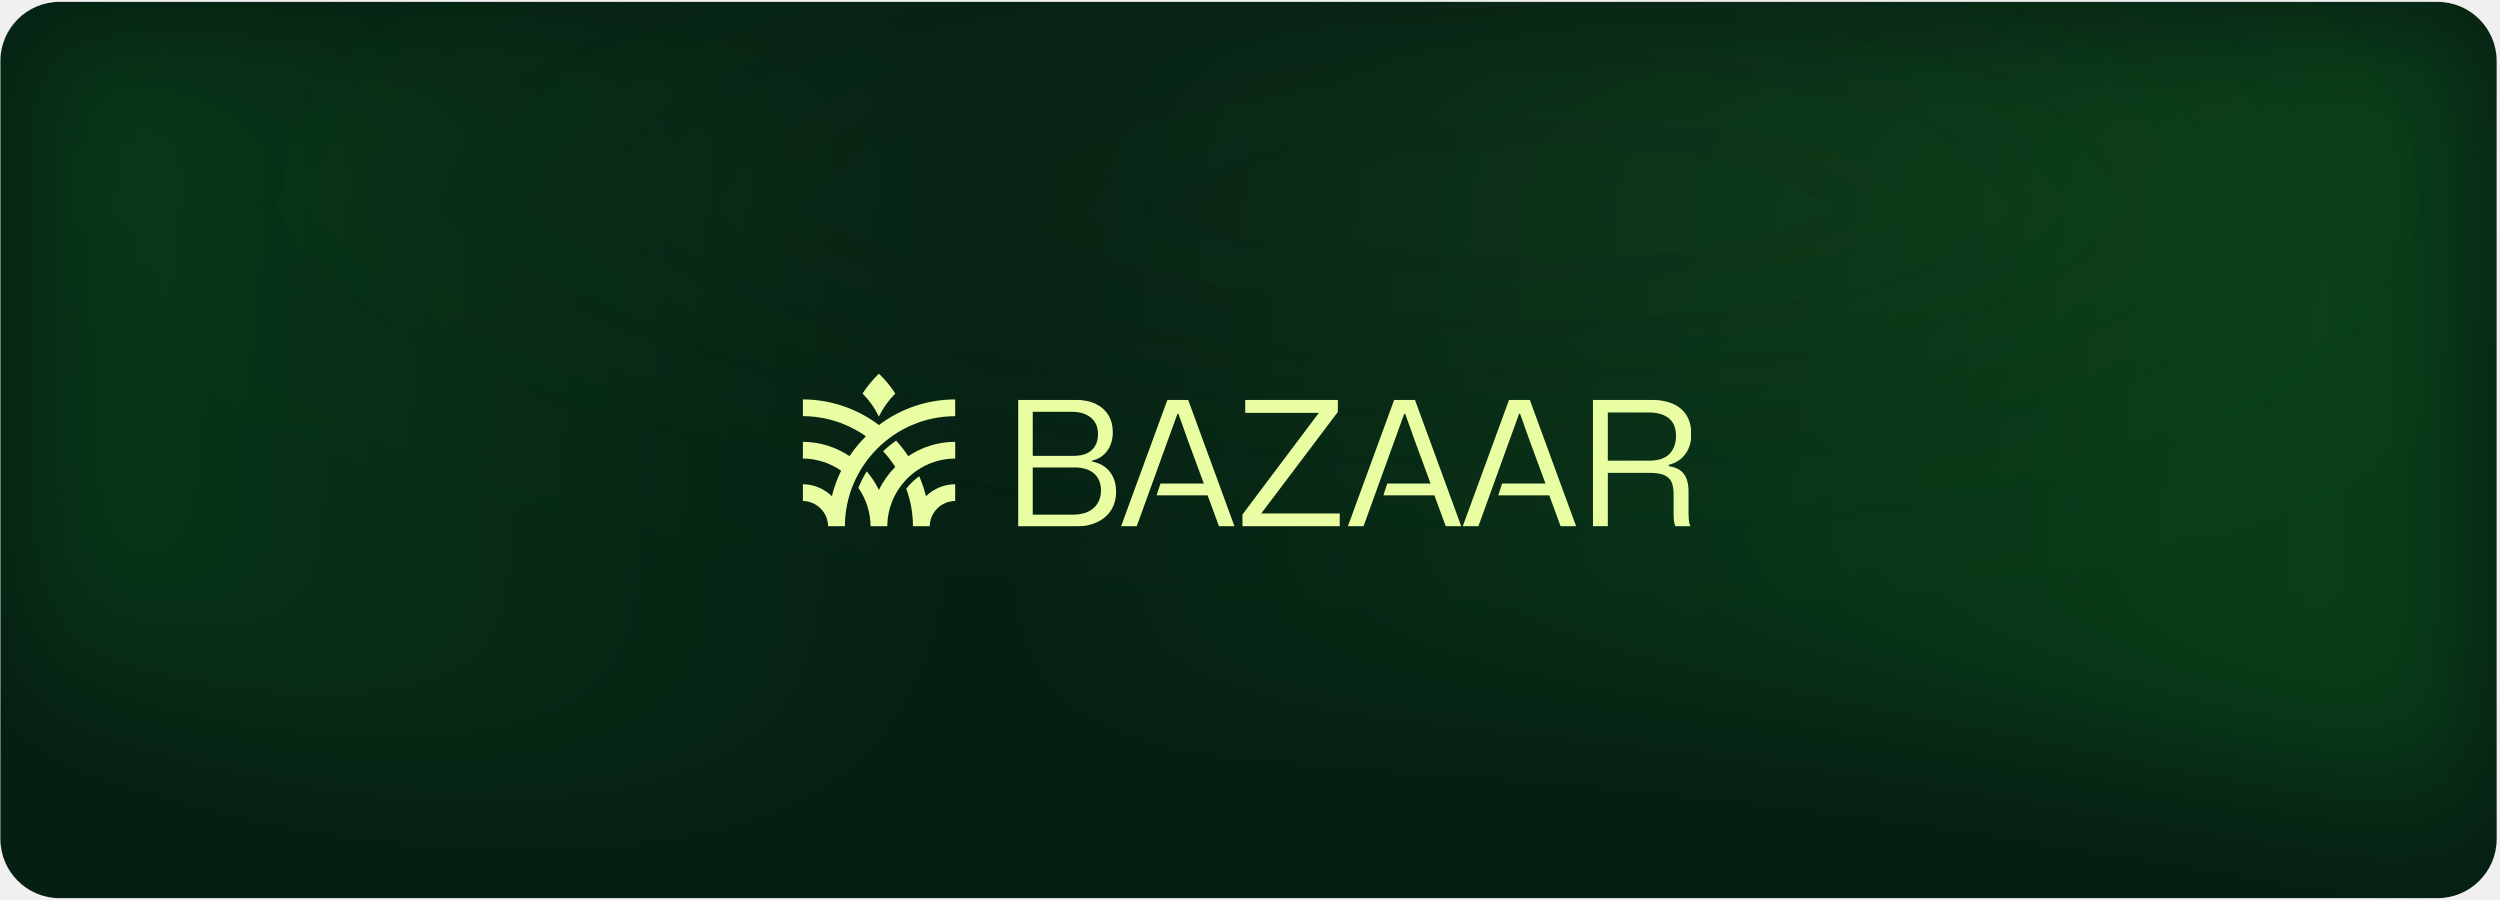
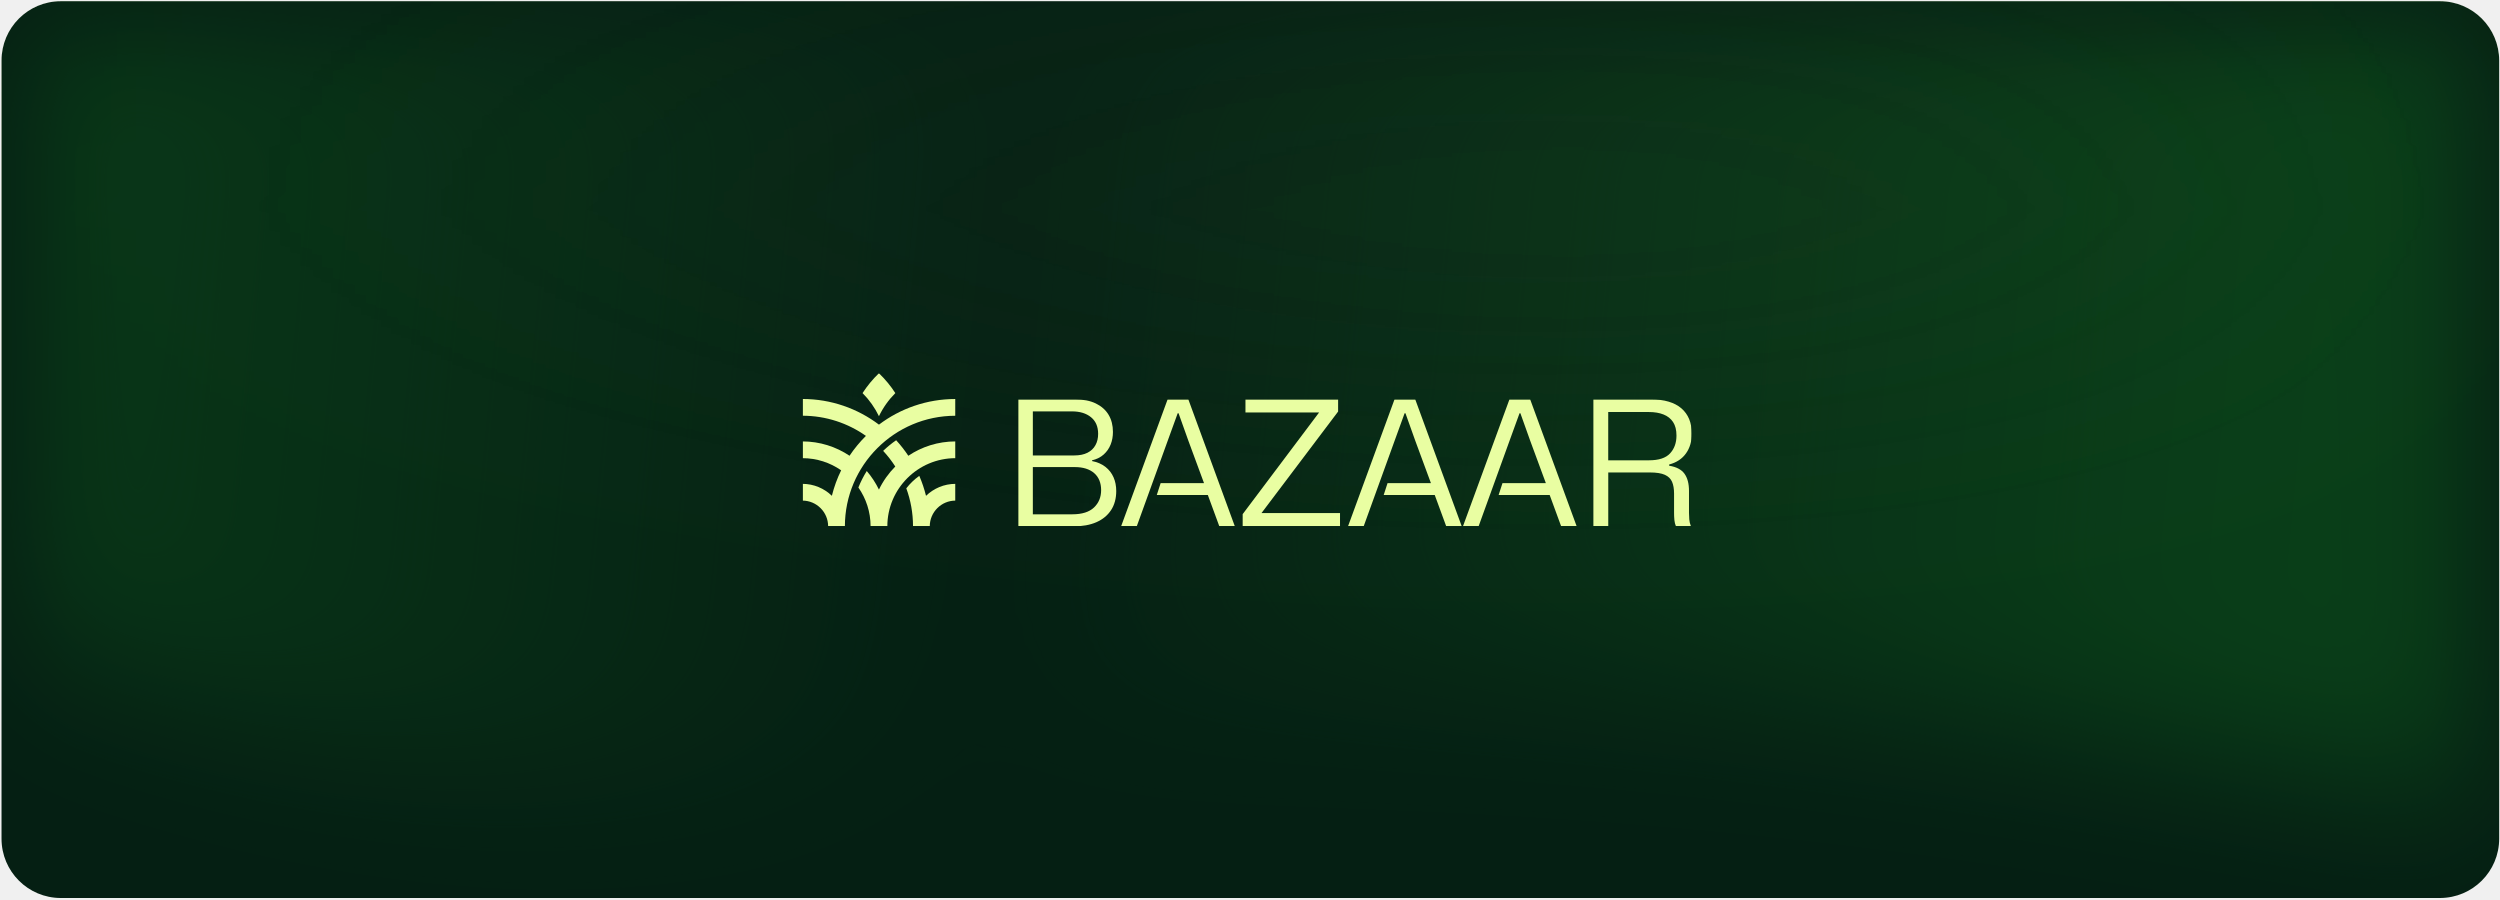
- <svg xmlns="http://www.w3.org/2000/svg" width="675" height="243" viewBox="0 0 675 243" fill="none">
+ <svg xmlns="http://www.w3.org/2000/svg" width="1065" height="383" viewBox="0 0 1065 383" fill="none">
  <g clip-path="url(#clip0_13332_2699)">
-     <rect x="0.106" y="0.501" width="674" height="242" rx="16" fill="#051F13" />
+     <rect x="0.651" y="0.519" width="1064" height="382.03" rx="25.258" fill="#051F13" />
    <g style="mix-blend-mode:overlay" filter="url(#filter0_f_13332_2699)">
-       <path d="M-374.52 -315.445C-323.069 -453.939 41.821 -446.276 440.486 -298.33C839.151 -150.385 1120.62 81.819 1069.17 220.313C1017.72 358.806 587.652 127.446 254.167 203.199C-79.319 278.951 -425.971 -176.952 -374.52 -315.445Z" fill="url(#paint0_linear_13332_2699)" />
+       <path d="M-590.747 -498.261C-509.525 -716.892 66.503 -704.794 695.851 -471.242C1325.2 -237.69 1769.54 128.874 1688.32 347.506C1607.1 566.136 928.172 200.903 401.72 320.489C-124.733 440.074 -671.969 -279.63 -590.747 -498.261Z" fill="url(#paint0_linear_13332_2699)" />
    </g>
    <g style="mix-blend-mode:hard-light" opacity="0.12" filter="url(#filter1_f_13332_2699)">
-       <path d="M783.739 -368.725C783.739 -593.932 542.808 -776.499 245.606 -776.499C-51.596 -776.499 -292.527 -593.932 -292.527 -368.725C-292.527 -143.519 -325.984 -33.04 245.606 39.046C817.195 111.133 783.739 -143.519 783.739 -368.725Z" fill="url(#paint1_radial_13332_2699)" />
+       <path d="M1237.27 -582.355C1237.27 -937.874 856.929 -1226.08 387.755 -1226.08C-81.419 -1226.08 -461.76 -937.874 -461.76 -582.355C-461.76 -226.837 -514.577 -52.431 387.755 61.367C1290.09 175.165 1237.27 -226.837 1237.27 -582.355Z" fill="url(#paint1_radial_13332_2699)" />
    </g>
    <g clip-path="url(#clip1_13332_2699)">
-       <mask id="mask0_13332_2699" style="mask-type:luminance" maskUnits="userSpaceOnUse" x="216" y="100" width="42" height="43">
-         <path d="M257.965 100.893H216.656V142.201H257.965V100.893Z" fill="white" />
+       <mask id="mask0_13332_2699" style="mask-type:luminance" maskUnits="userSpaceOnUse" x="341" y="159" width="67" height="66">
+         <path d="M407.039 159H341.828V224.212H407.039V159Z" fill="white" />
      </mask>
      <g mask="url(#mask0_13332_2699)">
-         <path d="M248.201 128.574C246.877 129.529 245.689 130.659 244.688 131.95C245.863 135.146 246.503 138.599 246.503 142.202H251.023C251.023 138.374 254.135 135.262 257.964 135.262V130.743C254.878 130.743 252.075 131.976 250.009 133.971C249.55 132.112 248.943 130.31 248.194 128.58L248.201 128.574Z" fill="#E9FEA2" />
-         <path d="M241.95 118.975C240.704 119.833 239.535 120.795 238.444 121.841C239.658 123.145 240.749 124.559 241.717 126.063C239.922 127.87 238.424 129.968 237.307 132.292C236.429 130.478 235.318 128.793 234.02 127.276C233.142 128.684 232.386 130.168 231.76 131.724C233.833 134.7 235.053 138.309 235.053 142.201H239.574C239.574 132.06 247.826 123.81 257.971 123.81V119.291C253.263 119.291 248.879 120.718 245.237 123.164C244.249 121.686 243.158 120.279 241.956 118.975H241.95Z" fill="#E9FEA2" />
-         <path d="M237.307 114.759C231.553 110.421 224.405 107.839 216.656 107.839V112.358C223.036 112.358 228.945 114.379 233.794 117.8C232.148 119.433 230.662 121.228 229.371 123.158C225.729 120.718 221.357 119.291 216.656 119.291V123.81C220.537 123.81 224.14 125.024 227.111 127.089C226.039 129.265 225.199 131.563 224.605 133.965C222.545 131.976 219.743 130.743 216.656 130.743V135.262C220.485 135.262 223.598 138.374 223.598 142.202H228.118C228.118 125.747 241.511 112.364 257.965 112.364V107.846C250.216 107.846 243.061 110.421 237.307 114.766V114.759Z" fill="#E9FEA2" />
-         <path d="M241.731 106.251C240.465 104.295 238.98 102.5 237.307 100.893C235.635 102.5 234.149 104.295 232.884 106.251C234.685 108.058 236.184 110.163 237.307 112.487C238.424 110.163 239.929 108.058 241.731 106.251Z" fill="#E9FEA2" />
+         <path d="M391.626 202.699C389.536 204.207 387.661 205.99 386.08 208.029C387.936 213.073 388.945 218.525 388.945 224.212H396.081C396.081 218.169 400.994 213.257 407.039 213.257V206.123C402.166 206.123 397.743 208.069 394.481 211.218C393.756 208.283 392.798 205.44 391.616 202.709L391.626 202.699Z" fill="#E9FEA2" />
+         <path d="M381.758 187.545C379.791 188.901 377.946 190.419 376.223 192.07C378.139 194.129 379.862 196.36 381.391 198.735C378.557 201.588 376.192 204.9 374.429 208.569C373.042 205.706 371.289 203.046 369.24 200.651C367.853 202.872 366.661 205.216 365.672 207.672C368.944 212.37 370.871 218.067 370.871 224.212H378.007C378.007 208.202 391.035 195.178 407.049 195.178V188.045C399.618 188.045 392.696 190.297 386.947 194.159C385.387 191.826 383.664 189.604 381.768 187.545H381.758Z" fill="#E9FEA2" />
+         <path d="M374.429 180.89C365.346 174.042 354.061 169.966 341.828 169.966V177.099C351.9 177.099 361.228 180.289 368.883 185.69C366.284 188.269 363.939 191.102 361.9 194.149C356.151 190.297 349.25 188.044 341.828 188.044V195.178C347.955 195.178 353.643 197.094 358.332 200.355C356.64 203.789 355.315 207.417 354.377 211.208C351.125 208.069 346.701 206.123 341.828 206.123V213.257C347.873 213.257 352.787 218.169 352.787 224.212H359.923C359.923 198.235 381.065 177.11 407.039 177.11V169.976C394.806 169.976 383.512 174.042 374.429 180.901V180.89Z" fill="#E9FEA2" />
+         <path d="M381.412 167.459C379.414 164.371 377.069 161.538 374.429 159C371.789 161.538 369.444 164.371 367.446 167.459C370.29 170.312 372.655 173.635 374.429 177.303C376.192 173.635 378.568 170.312 381.412 167.459Z" fill="#E9FEA2" />
      </g>
-       <mask id="mask1_13332_2699" style="mask-type:luminance" maskUnits="userSpaceOnUse" x="274" y="107" width="183" height="36">
-         <path d="M456.656 107.945H274.891V142.201H456.656V107.945Z" fill="white" />
+       <mask id="mask1_13332_2699" style="mask-type:luminance" maskUnits="userSpaceOnUse" x="433" y="170" width="288" height="55">
+         <path d="M720.7 170.133H433.76V224.211H720.7V170.133Z" fill="white" />
      </mask>
      <g mask="url(#mask1_13332_2699)">
-         <path d="M274.891 142.201V107.945H290.261C292.455 107.945 294.31 108.313 295.825 109.047C297.34 109.782 298.497 110.801 299.277 112.105C300.058 113.408 300.452 114.951 300.452 116.732C300.452 117.953 300.25 119.082 299.837 120.12C299.433 121.157 298.809 122.048 297.982 122.801C297.156 123.554 296.091 124.086 294.815 124.398V124.591C296.256 124.876 297.459 125.399 298.432 126.161C299.406 126.933 300.131 127.869 300.618 128.98C301.104 130.091 301.343 131.321 301.343 132.671C301.343 134.672 300.884 136.389 299.956 137.813C299.029 139.236 297.716 140.328 296.008 141.081C294.301 141.834 292.244 142.211 289.829 142.211H274.891V142.201ZM278.839 123.076H289.976C291.418 123.076 292.611 122.838 293.575 122.351C294.53 121.864 295.255 121.185 295.733 120.304C296.22 119.431 296.458 118.412 296.458 117.246C296.458 115.3 295.816 113.812 294.53 112.756C293.245 111.71 291.537 111.186 289.407 111.186H278.839V123.076ZM278.839 138.96H289.508C292.106 138.96 294.053 138.345 295.338 137.124C296.623 135.903 297.266 134.333 297.266 132.423C297.266 130.513 296.642 128.925 295.384 127.841C294.126 126.758 292.391 126.216 290.169 126.216H278.839V138.951V138.96Z" fill="#E9FEA2" />
-         <path d="M306.888 142.201H302.656L315.207 107.945H320.798L333.349 142.201H329.163L326.059 133.745H312.287L313.325 130.55H325.031L320.798 119.082L318.163 111.701H317.925L315.243 119.082L306.879 142.201H306.888Z" fill="#E9FEA2" />
-         <path d="M335.461 142.201V138.914L356.092 111.471H336.214V107.945H361.215V111.232L340.538 138.63H361.729V142.201H335.461Z" fill="#E9FEA2" />
-         <path d="M430.103 142.201V107.945H445.611C447.429 107.945 449.026 108.147 450.403 108.56C451.781 108.964 452.928 109.57 453.856 110.369C454.783 111.168 455.481 112.141 455.949 113.28C456.417 114.427 456.656 115.731 456.656 117.2C456.656 119.266 456.142 121.038 455.104 122.507C454.067 123.976 452.552 124.986 450.55 125.519V125.849C452.497 126.161 453.874 126.887 454.682 128.007C455.499 129.136 455.903 130.688 455.903 132.662V138.584C455.903 139.144 455.931 139.731 455.976 140.319C456.022 140.907 456.169 141.54 456.426 142.201H452.387C452.166 141.705 452.028 141.145 451.964 140.53C451.9 139.915 451.872 139.227 451.872 138.437V133.359C451.872 132.074 451.689 131.018 451.331 130.183C450.973 129.356 450.321 128.723 449.384 128.301C448.448 127.878 447.098 127.667 445.344 127.667H434.115V142.183H430.122L430.103 142.201ZM434.097 124.389H445.097C447.759 124.389 449.66 123.765 450.807 122.507C451.955 121.258 452.524 119.661 452.524 117.714C452.524 116.209 452.221 114.997 451.606 114.069C450.991 113.142 450.137 112.463 449.026 112.022C447.915 111.581 446.602 111.361 445.106 111.361H434.106V124.38L434.097 124.389Z" fill="#E9FEA2" />
-         <path d="M368.119 142.201H363.887L376.438 107.945H382.03L394.58 142.201H390.394L387.29 133.745H373.518L374.556 130.55H386.262L382.03 119.082L379.394 111.701H379.156L376.475 119.082L368.11 142.201H368.119Z" fill="#E9FEA2" />
-         <path d="M399.134 142.201H394.902L407.453 107.945H413.044L425.595 142.201H421.408L418.305 133.745H404.533L405.571 130.55H417.277L413.044 119.082L410.409 111.701H410.17L407.489 119.082L399.125 142.201H399.134Z" fill="#E9FEA2" />
+         <path d="M433.76 224.211V170.133H458.023C461.487 170.133 464.415 170.713 466.807 171.873C469.198 173.032 471.024 174.641 472.256 176.699C473.488 178.757 474.112 181.192 474.112 184.004C474.112 185.932 473.792 187.715 473.14 189.353C472.503 190.99 471.517 192.396 470.213 193.585C468.908 194.773 467.227 195.614 465.212 196.107V196.411C467.488 196.861 469.387 197.687 470.923 198.89C472.459 200.107 473.604 201.586 474.373 203.339C475.141 205.093 475.517 207.035 475.517 209.166C475.517 212.326 474.793 215.036 473.329 217.283C471.865 219.529 469.792 221.254 467.096 222.443C464.4 223.631 461.154 224.226 457.342 224.226H433.76V224.211ZM439.992 194.02H457.574C459.85 194.02 461.733 193.643 463.256 192.875C464.763 192.106 465.908 191.034 466.662 189.642C467.43 188.265 467.807 186.657 467.807 184.816C467.807 181.743 466.792 179.395 464.763 177.728C462.734 176.076 460.038 175.25 456.675 175.25H439.992V194.02ZM439.992 219.094H456.835C460.936 219.094 464.009 218.123 466.038 216.196C468.067 214.268 469.082 211.79 469.082 208.775C469.082 205.76 468.097 203.252 466.111 201.542C464.125 199.832 461.386 198.977 457.878 198.977H439.992V219.08V219.094Z" fill="#E9FEA2" />
+         <path d="M484.272 224.211H477.59L497.404 170.133H506.231L526.044 224.211H519.435L514.535 210.862H492.794L494.433 205.818H512.912L506.231 187.715L502.071 176.061H501.694L497.462 187.715L484.257 224.211H484.272Z" fill="#E9FEA2" />
+         <path d="M529.378 224.211V219.022L561.946 175.699H530.566V170.133H570.034V175.322L537.393 218.572H570.846V224.211H529.378Z" fill="#E9FEA2" />
+         <path d="M678.783 224.211V170.133H703.264C706.134 170.133 708.656 170.452 710.83 171.104C713.004 171.742 714.816 172.699 716.28 173.96C717.744 175.221 718.845 176.757 719.585 178.554C720.323 180.366 720.7 182.424 720.7 184.743C720.7 188.005 719.889 190.802 718.251 193.121C716.613 195.44 714.222 197.034 711.062 197.875V198.397C714.134 198.89 716.309 200.035 717.584 201.803C718.874 203.586 719.512 206.035 719.512 209.151V218.5C719.512 219.384 719.555 220.312 719.628 221.24C719.7 222.167 719.932 223.167 720.338 224.211H713.961C713.613 223.428 713.395 222.544 713.294 221.573C713.193 220.602 713.149 219.515 713.149 218.268V210.253C713.149 208.224 712.859 206.557 712.294 205.238C711.729 203.934 710.7 202.934 709.221 202.267C707.742 201.6 705.612 201.267 702.844 201.267H685.117V224.182H678.812L678.783 224.211ZM685.088 196.092H702.452C706.656 196.092 709.656 195.107 711.468 193.121C713.279 191.15 714.178 188.628 714.178 185.555C714.178 183.178 713.7 181.265 712.728 179.801C711.758 178.337 710.41 177.264 708.656 176.569C706.902 175.873 704.829 175.525 702.467 175.525H685.103V196.078L685.088 196.092Z" fill="#E9FEA2" />
+         <path d="M580.933 224.211H574.251L594.065 170.133H602.892L622.705 224.211H616.096L611.197 210.862H589.456L591.094 205.818H609.574L602.892 187.715L598.732 176.061H598.355L594.123 187.715L580.919 224.211H580.933Z" fill="#E9FEA2" />
+         <path d="M629.895 224.211H623.213L643.026 170.133H651.853L671.667 224.211H665.057L660.158 210.862H638.417L640.055 205.818H658.535L651.853 187.715L647.693 176.061H647.317L643.084 187.715L629.88 224.211H629.895Z" fill="#E9FEA2" />
      </g>
    </g>
  </g>
  <defs>
-     <filter id="filter0_f_13332_2699" x="-419.624" y="-454.503" width="1534.87" height="759.979" filterUnits="userSpaceOnUse" color-interpolation-filters="sRGB">
+     <filter id="filter0_f_13332_2699" x="-661.95" y="-717.783" width="2422.99" height="1199.73" filterUnits="userSpaceOnUse" color-interpolation-filters="sRGB">
      <feFlood flood-opacity="0" result="BackgroundImageFix" />
      <feBlend mode="normal" in="SourceGraphic" in2="BackgroundImageFix" result="shape" />
-       <feGaussianBlur stdDeviation="20" result="effect1_foregroundBlur_13332_2699" />
+       <feGaussianBlur stdDeviation="31.573" result="effect1_foregroundBlur_13332_2699" />
    </filter>
-     <filter id="filter1_f_13332_2699" x="-412.894" y="-896.499" width="1317" height="1068" filterUnits="userSpaceOnUse" color-interpolation-filters="sRGB">
+     <filter id="filter1_f_13332_2699" x="-651.776" y="-1415.52" width="2079.06" height="1685.98" filterUnits="userSpaceOnUse" color-interpolation-filters="sRGB">
      <feFlood flood-opacity="0" result="BackgroundImageFix" />
      <feBlend mode="normal" in="SourceGraphic" in2="BackgroundImageFix" result="shape" />
-       <feGaussianBlur stdDeviation="60" result="effect1_foregroundBlur_13332_2699" />
+       <feGaussianBlur stdDeviation="94.718" result="effect1_foregroundBlur_13332_2699" />
    </filter>
-     <linearGradient id="paint0_linear_13332_2699" x1="607.638" y1="138.978" x2="-63.452" y2="73.237" gradientUnits="userSpaceOnUse">
+     <linearGradient id="paint0_linear_13332_2699" x1="959.722" y1="219.108" x2="-99.684" y2="115.327" gradientUnits="userSpaceOnUse">
      <stop stop-color="#E9FEA2" />
      <stop offset="0.505" stop-color="#E9FDA6" stop-opacity="0" />
      <stop offset="1" stop-color="#E9FEA2" />
    </linearGradient>
-     <radialGradient id="paint1_radial_13332_2699" cx="0" cy="0" r="1" gradientUnits="userSpaceOnUse" gradientTransform="translate(246.227 -291.261) rotate(-90.0732) scale(485.237 640.362)">
+     <radialGradient id="paint1_radial_13332_2699" cx="0" cy="0" r="1" gradientUnits="userSpaceOnUse" gradientTransform="translate(388.734 -460.068) rotate(-90.0732) scale(766.013 1010.9)">
      <stop stop-color="#93C8E7" />
      <stop offset="0.906" stop-color="#E9FDA6" />
    </radialGradient>
    <clipPath id="clip0_13332_2699">
-       <rect x="0.106" y="0.501" width="674" height="242" rx="16" fill="white" />
+       <rect x="0.651" y="0.519" width="1064" height="382.03" rx="25.258" fill="white" />
    </clipPath>
    <clipPath id="clip1_13332_2699">
-       <rect width="240" height="41.4" fill="white" transform="translate(216.656 100.801)" />
+       <rect width="378.872" height="65.356" fill="white" transform="translate(341.828 158.855)" />
    </clipPath>
  </defs>
</svg>
